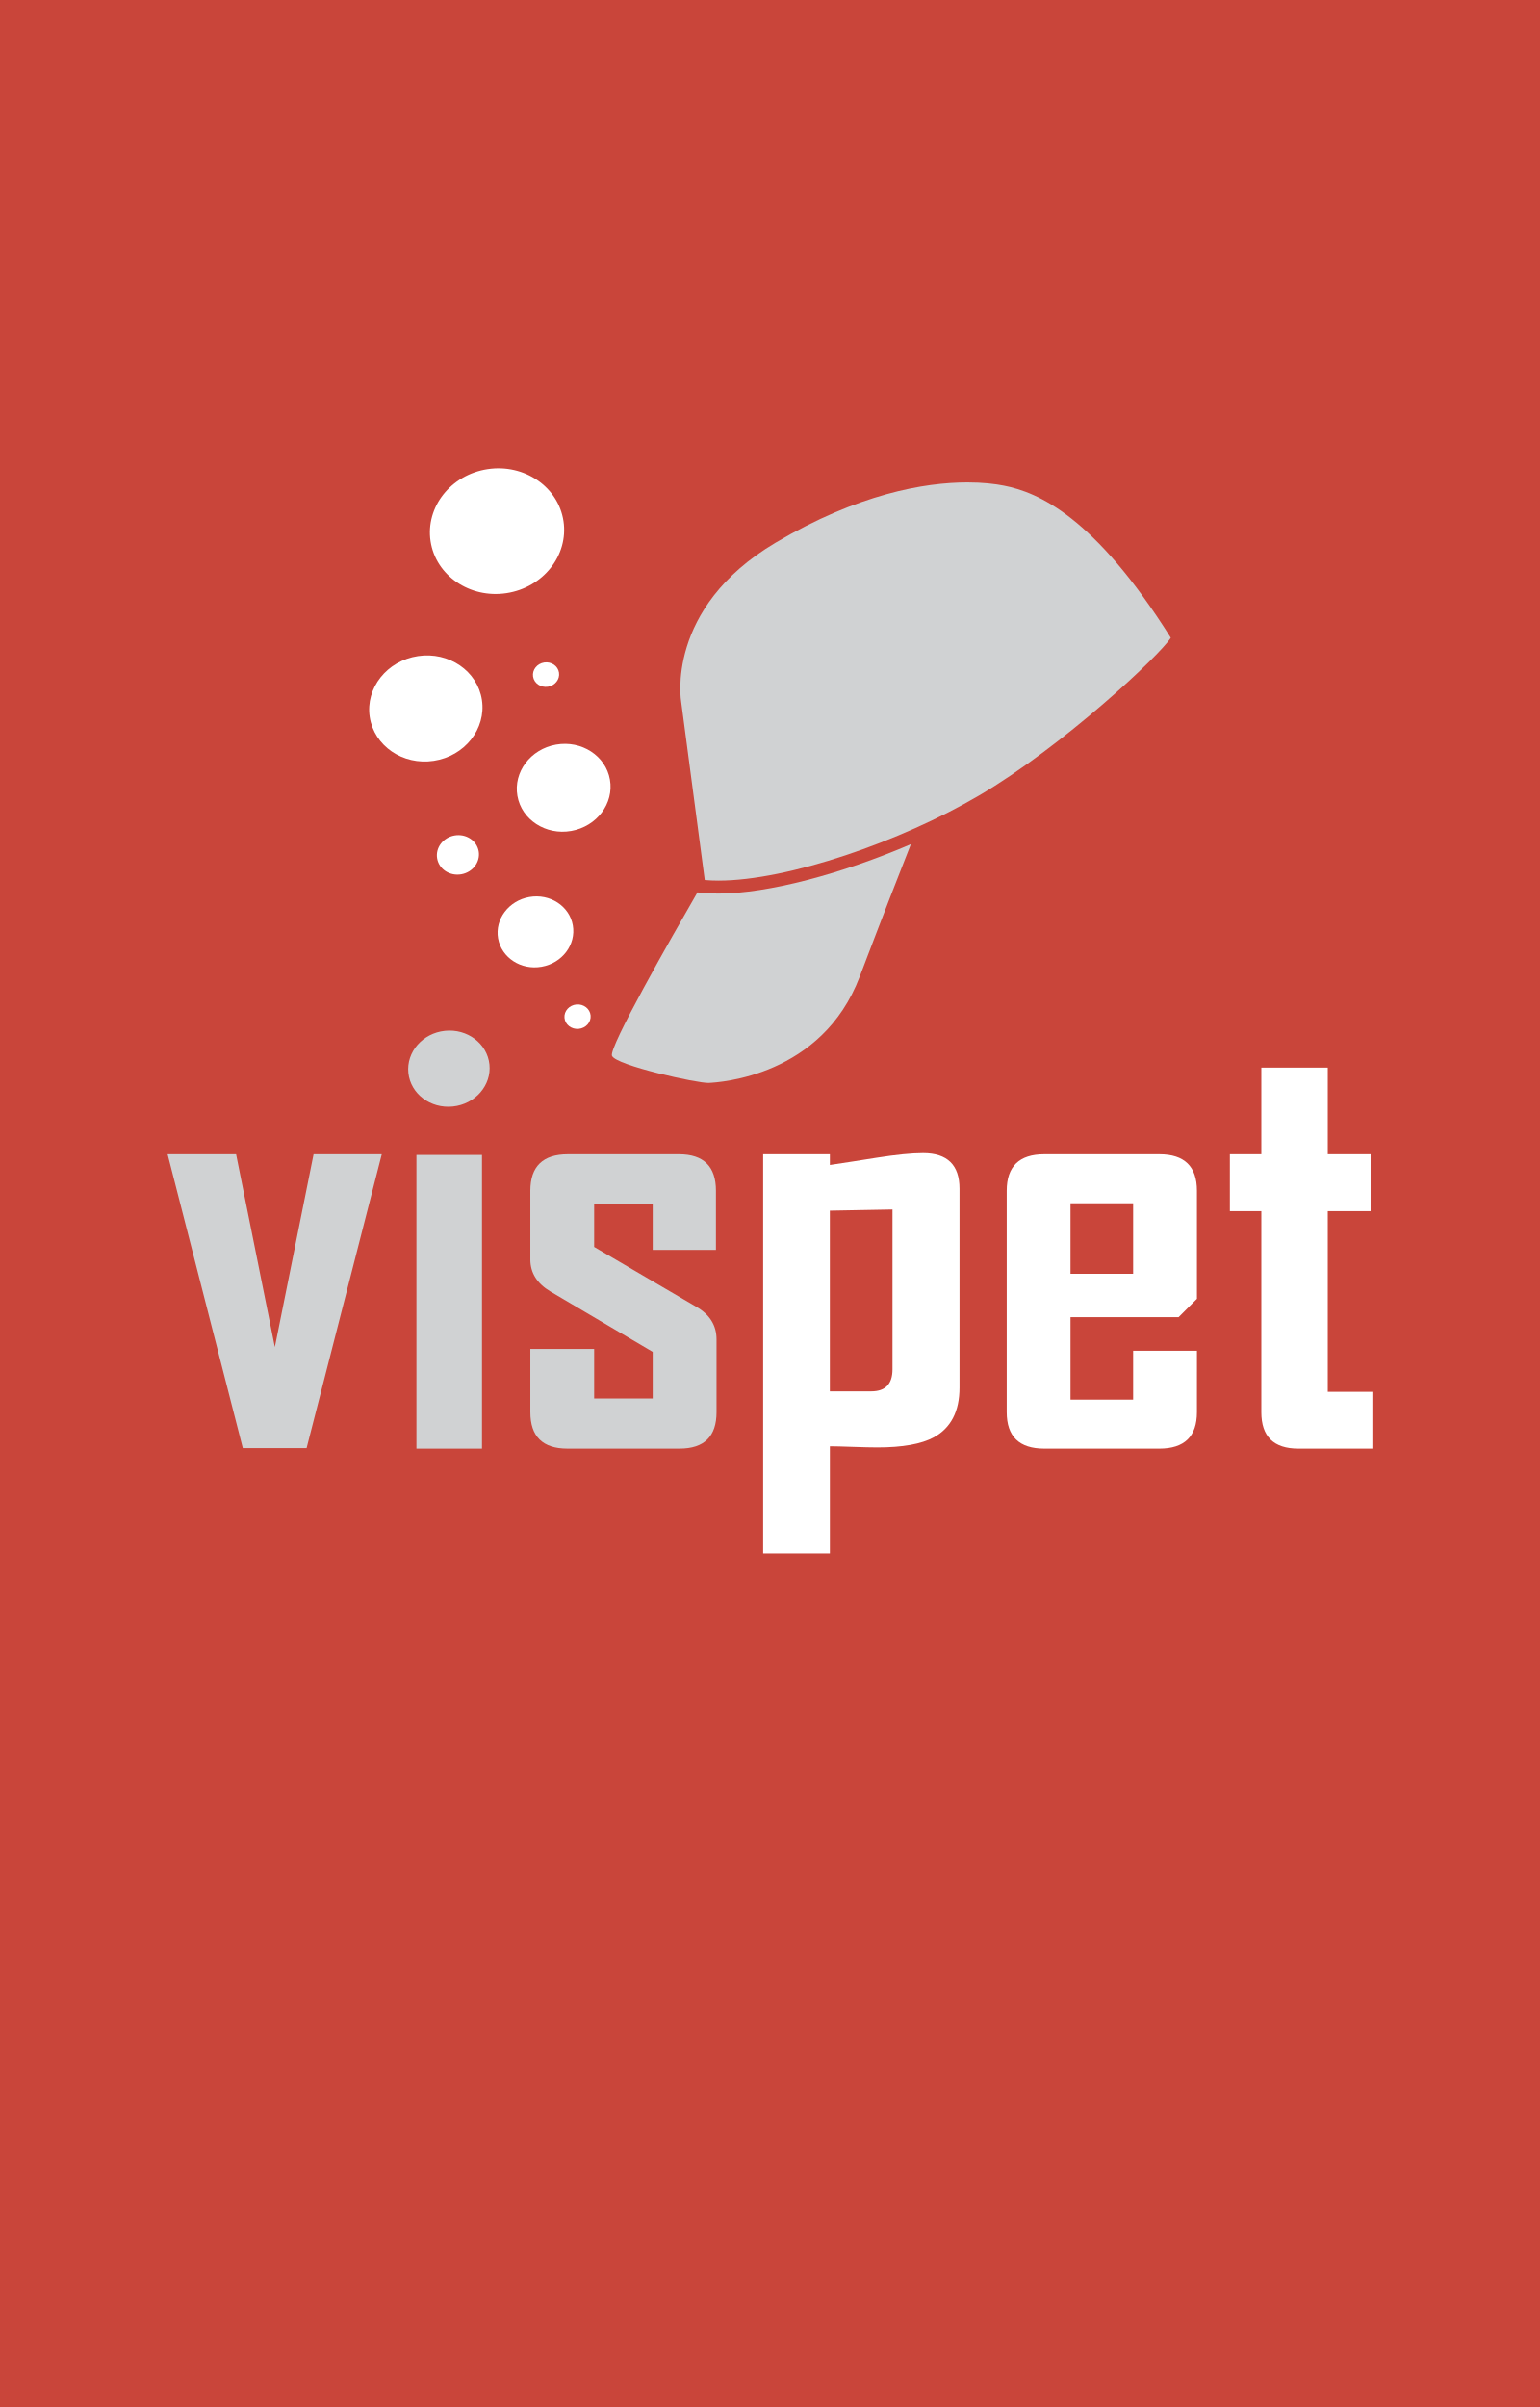
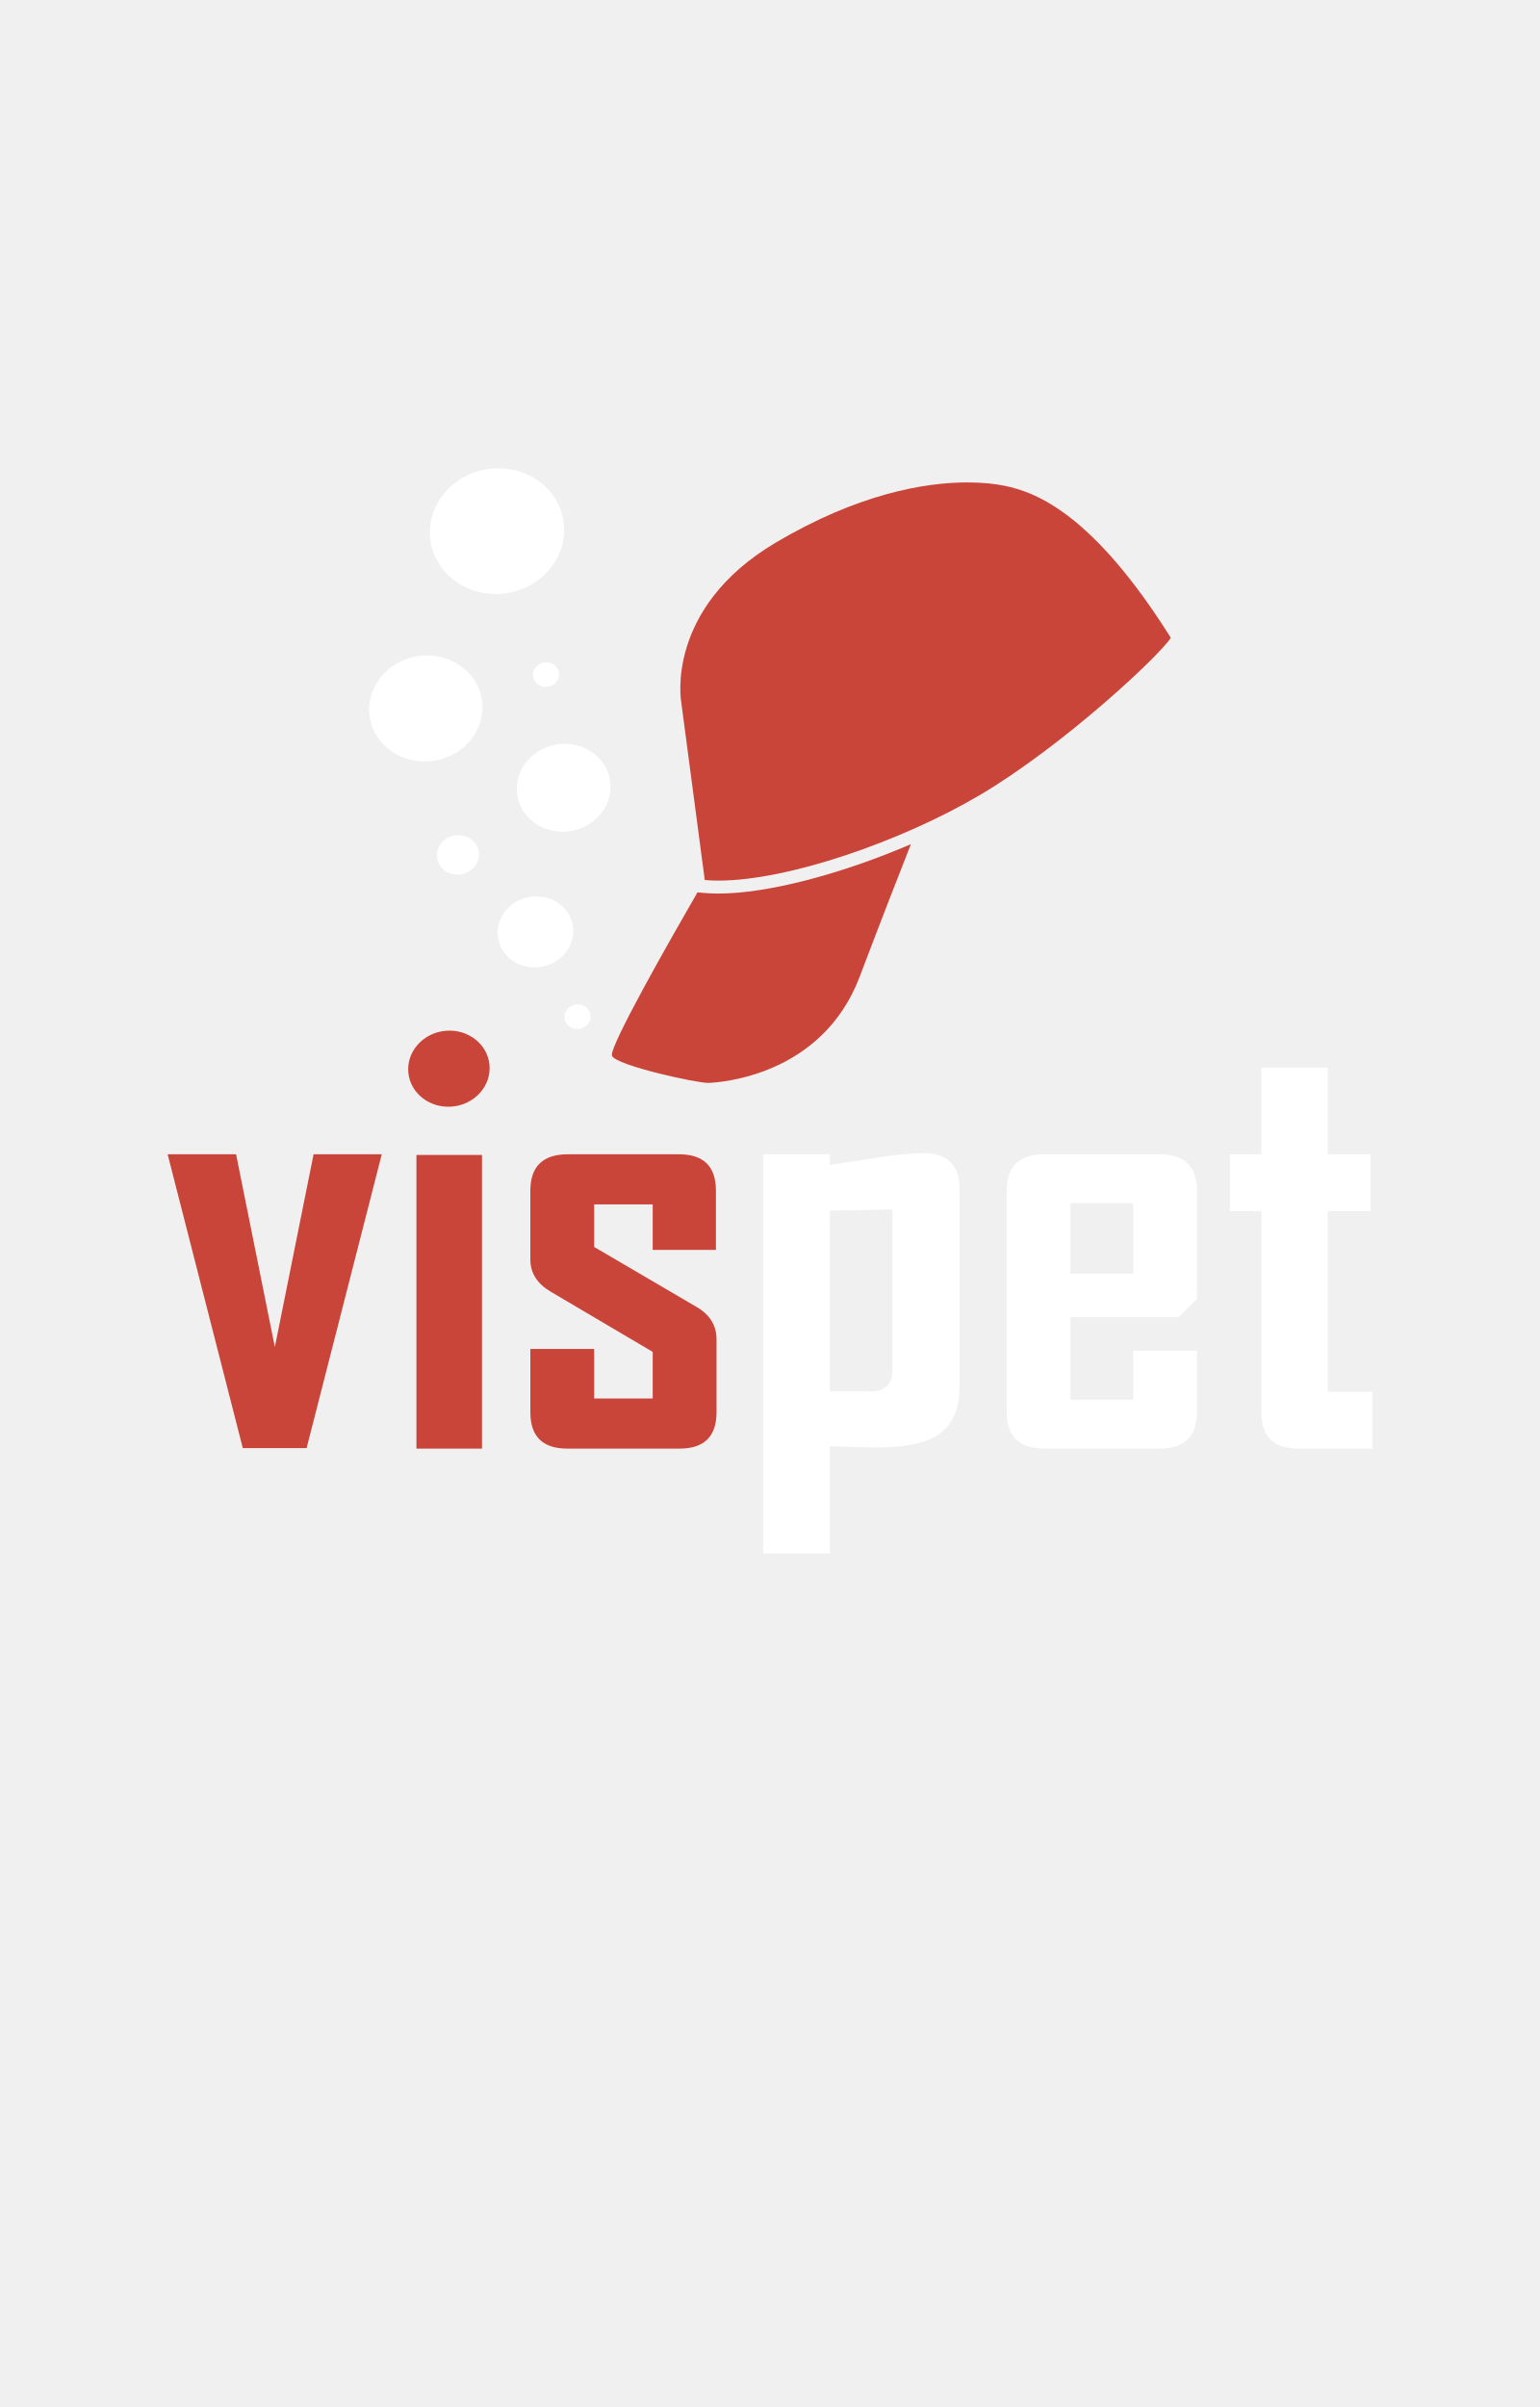
<svg xmlns="http://www.w3.org/2000/svg" version="1.1" id="Layer_1" x="0px" y="0px" width="320px" height="500px" viewBox="0 0 320 500" enable-background="new 0 0 320 500" xml:space="preserve">
-   <rect fill="#C9453A" width="320" height="500" />
  <g>
-     <polygon fill="#D0D2D3" points="79.328,239.777 63.708,300.818 50.453,300.818 34.832,239.777 49.058,239.777 57.11,279.826    65.159,239.777  " />
-     <rect x="86.531" y="239.916" fill="#D0D2D3" width="13.624" height="61.005" />
-     <path fill="#D0D2D3" d="M148.889,293.355c0,5.043-2.563,7.564-7.688,7.564H117.89c-5.123,0-7.688-2.521-7.688-7.564v-13.141h13.26   v10.289h12.166v-9.681l-21.247-12.535c-2.784-1.655-4.18-3.875-4.18-6.657V247.34c0-5.041,2.604-7.565,7.81-7.565h23.069   c5.124,0,7.687,2.524,7.687,7.565v12.294h-13.139v-9.443h-12.166v8.836l21.188,12.408c2.828,1.616,4.239,3.877,4.239,6.782V293.355   L148.889,293.355z" />
+     <polygon fill="#C9453A" points="79.328,239.777 63.708,300.818 50.453,300.818 34.832,239.777 49.058,239.777 57.11,279.826    65.159,239.777  " />
+     <rect x="86.531" y="239.916" fill="#C9453A" width="13.624" height="61.005" />
+     <path fill="#C9453A" d="M148.889,293.355c0,5.043-2.563,7.564-7.688,7.564H117.89c-5.123,0-7.688-2.521-7.688-7.564v-13.141h13.26   v10.289h12.166v-9.681l-21.247-12.535c-2.784-1.655-4.18-3.875-4.18-6.657V247.34c0-5.041,2.604-7.565,7.81-7.565h23.069   c5.124,0,7.687,2.524,7.687,7.565v12.294h-13.139v-9.443h-12.166v8.836l21.188,12.408c2.828,1.616,4.239,3.877,4.239,6.782V293.355   L148.889,293.355z" />
    <g>
-       <path fill="#D0D2D3" d="M149.3,182.927c14.419,0,37.933-8.139,54.15-17.683c17.352-10.205,37.536-29.085,39.837-32.76    c-15.917-25.297-27.594-30.214-34.703-31.607c-1.855-0.368-4.396-0.665-7.55-0.665c-8.937,0-22.783,2.398-39.847,12.506    c-23.096,13.686-19.64,33.074-19.64,33.074l4.897,37.013C147.352,182.89,148.306,182.927,149.3,182.927z" />
-       <path fill="#D0D2D3" d="M149.3,185.617c-1.08,0-2.122-0.045-3.091-0.13l-1.283-0.116c-5.475,9.476-18.433,32.192-17.763,33.94    c0.768,1.997,17.848,5.748,20.112,5.639c2.267-0.11,23.504-1.373,31.358-22.056c4.855-12.79,8.54-22.203,10.646-27.538    C174.934,181.526,159.566,185.617,149.3,185.617z" />
+       <path fill="#C9453A" d="M149.3,182.927c14.419,0,37.933-8.139,54.15-17.683c17.352-10.205,37.536-29.085,39.837-32.76    c-15.917-25.297-27.594-30.214-34.703-31.607c-1.855-0.368-4.396-0.665-7.55-0.665c-8.937,0-22.783,2.398-39.847,12.506    c-23.096,13.686-19.64,33.074-19.64,33.074l4.897,37.013C147.352,182.89,148.306,182.927,149.3,182.927z" />
+       <path fill="#C9453A" d="M149.3,185.617c-1.08,0-2.122-0.045-3.091-0.13l-1.283-0.116c-5.475,9.476-18.433,32.192-17.763,33.94    c0.768,1.997,17.848,5.748,20.112,5.639c2.267-0.11,23.504-1.373,31.358-22.056c4.855-12.79,8.54-22.203,10.646-27.538    C174.934,181.526,159.566,185.617,149.3,185.617z" />
    </g>
  </g>
  <g>
-     <path fill="#D0D2D3" d="M84.857,222.875c0.455,4.342,4.594,7.464,9.247,6.976c4.648-0.484,8.048-4.399,7.598-8.738   c-0.458-4.341-4.597-7.464-9.246-6.977C87.806,214.622,84.404,218.534,84.857,222.875" />
+     <path fill="#C9453A" d="M84.857,222.875c0.455,4.342,4.594,7.464,9.247,6.976c4.648-0.484,8.048-4.399,7.598-8.738   c-0.458-4.341-4.597-7.464-9.246-6.977C87.806,214.622,84.404,218.534,84.857,222.875" />
    <path fill="#FFFFFF" d="M199.382,288.241c0,4.926-1.782,8.373-5.332,10.329c-2.583,1.404-6.495,2.102-11.741,2.102   c-1.213,0-2.916-0.04-5.113-0.118c-2.201-0.081-3.791-0.118-4.754-0.118v22.26h-13.864v-82.917h13.864v2.221   c3.224-0.478,6.455-0.983,9.689-1.501c4.072-0.641,7.303-0.963,9.68-0.963c5.047,0,7.571,2.464,7.571,7.389V288.241   L199.382,288.241z M185.454,284.456v-33.212l-13.019,0.24v37.539h8.599C183.98,289.023,185.454,287.504,185.454,284.456" />
    <path fill="#FFFFFF" d="M248.716,293.35c0,5.049-2.599,7.571-7.807,7.571h-23.913c-5.21,0-7.807-2.522-7.807-7.571v-46.01   c0-5.041,2.597-7.565,7.807-7.565h23.912c5.209,0,7.808,2.524,7.808,7.565v22.462l-3.815,3.815h-22.455v17.134h13.014v-10.17   h13.258L248.716,293.35L248.716,293.35z M235.46,249.948h-13.015V264.6h13.015V249.948z" />
    <path fill="#FFFFFF" d="M285.165,300.921h-15.378c-5.13,0-7.688-2.521-7.688-7.563v-41.775h-6.539v-11.807h6.539v-18.003h13.803   v18.003h8.896v11.807h-8.896v37.533h9.267v11.807L285.165,300.921L285.165,300.921z" />
    <path fill="#FFFFFF" d="M110.767,140.544c0.215,1.389,1.587,2.332,3.079,2.106c1.487-0.227,2.523-1.535,2.312-2.925   c-0.21-1.39-1.586-2.332-3.077-2.106C111.594,137.846,110.557,139.154,110.767,140.544" />
    <path fill="#FFFFFF" d="M117.295,211.439c0.125,1.398,1.439,2.424,2.94,2.289c1.501-0.133,2.616-1.379,2.489-2.779   c-0.126-1.396-1.442-2.423-2.943-2.287C118.281,208.793,117.167,210.039,117.295,211.439" />
    <path fill="#FFFFFF" d="M90.838,178.342c0.388,2.224,2.637,3.686,5.021,3.268c2.38-0.418,3.996-2.564,3.608-4.789   c-0.397-2.222-2.643-3.687-5.027-3.263C92.056,173.973,90.441,176.121,90.838,178.342" />
    <path fill="#FFFFFF" d="M103.5,194.942c0.707,3.999,4.754,6.634,9.044,5.877c4.289-0.753,7.186-4.606,6.486-8.611   c-0.707-4-4.751-6.63-9.034-5.874C105.704,187.086,102.799,190.943,103.5,194.942" />
    <path fill="#FFFFFF" d="M107.516,165.336c0.871,4.954,5.882,8.213,11.188,7.276c5.309-0.935,8.908-5.708,8.036-10.662   c-0.87-4.954-5.885-8.211-11.192-7.277C110.241,155.606,106.643,160.382,107.516,165.336" />
    <path fill="#FFFFFF" d="M76.826,148.933c0.913,6.007,6.873,10.085,13.305,9.111c6.437-0.979,10.918-6.64,10.009-12.646   c-0.912-6.004-6.868-10.085-13.302-9.106C80.401,137.265,75.915,142.923,76.826,148.933" />
    <path fill="#FFFFFF" d="M89.468,112.427c1.075,7.117,8.14,11.948,15.764,10.792c7.627-1.154,12.936-7.856,11.856-14.979   c-1.081-7.115-8.14-11.946-15.765-10.789C93.698,98.604,88.392,105.308,89.468,112.427" />
  </g>
-   <path fill="#D0D2D3" d="M-90.357,261.508h-8.538c-2.849,0-4.269-1.398-4.269-4.199v-23.196h-3.631v-6.555h3.631v-9.996h7.664v9.996  h4.939v6.555H-95.5v20.84h5.145v6.555H-90.357z" />
</svg>
